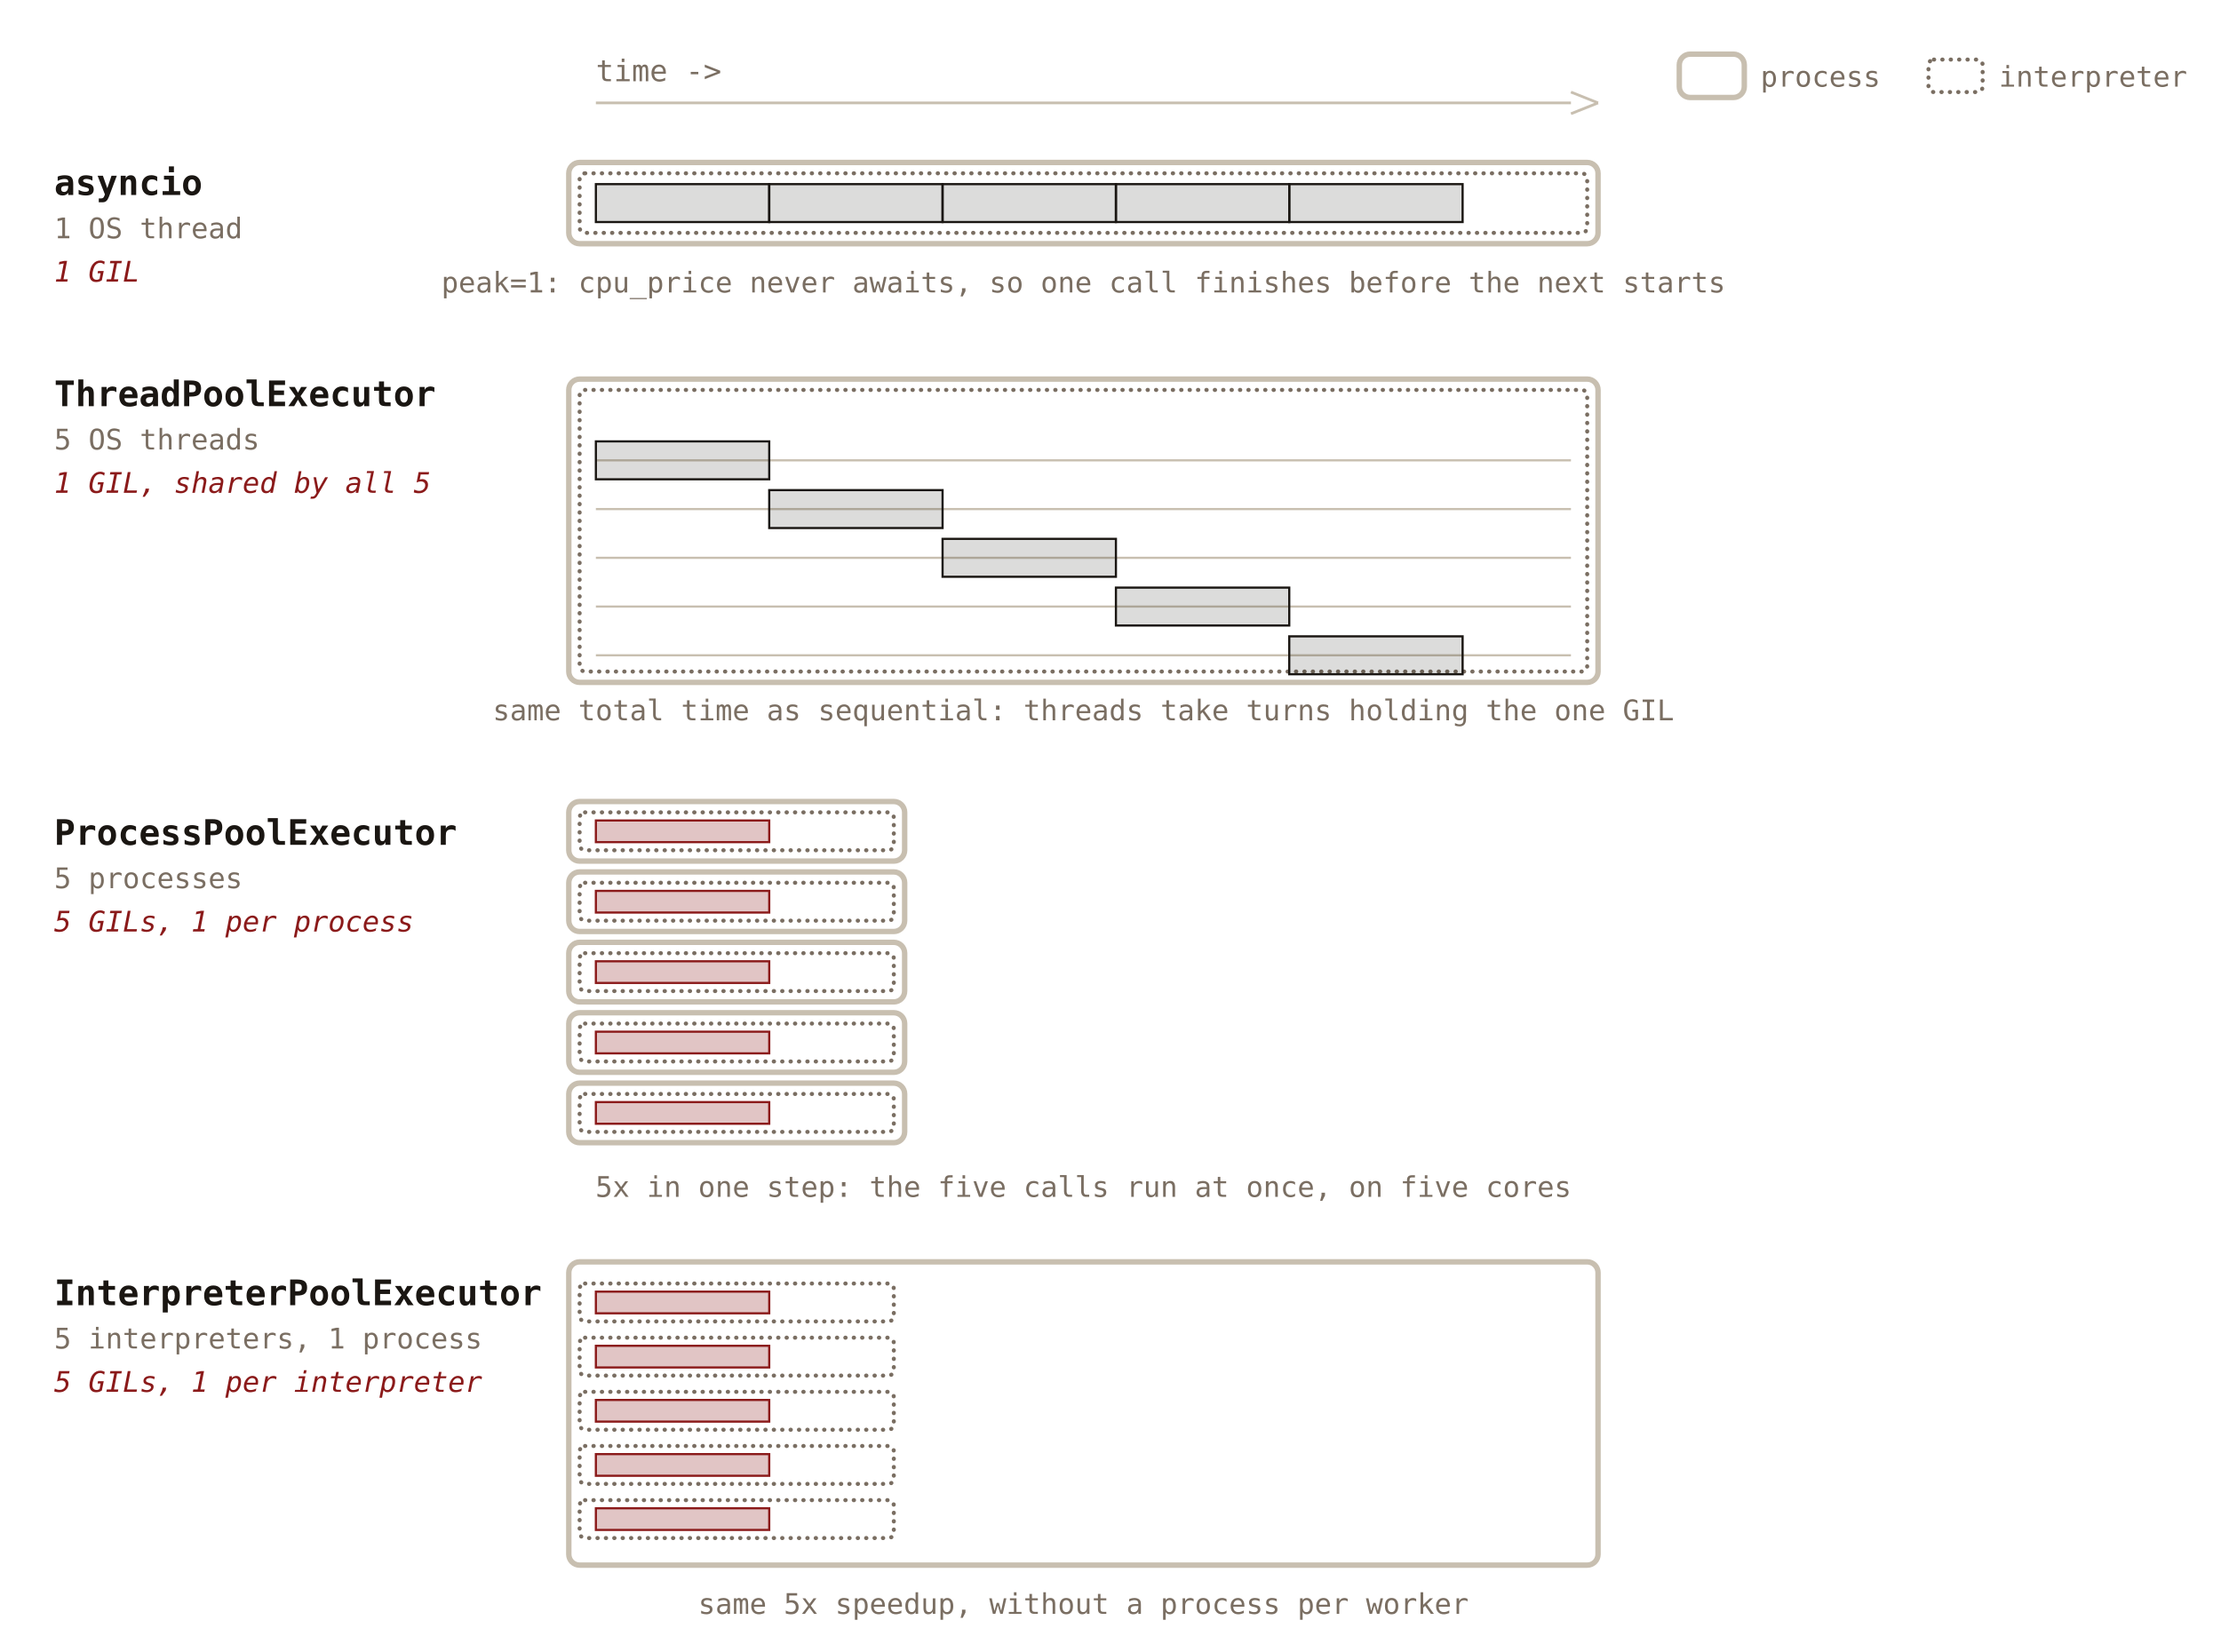
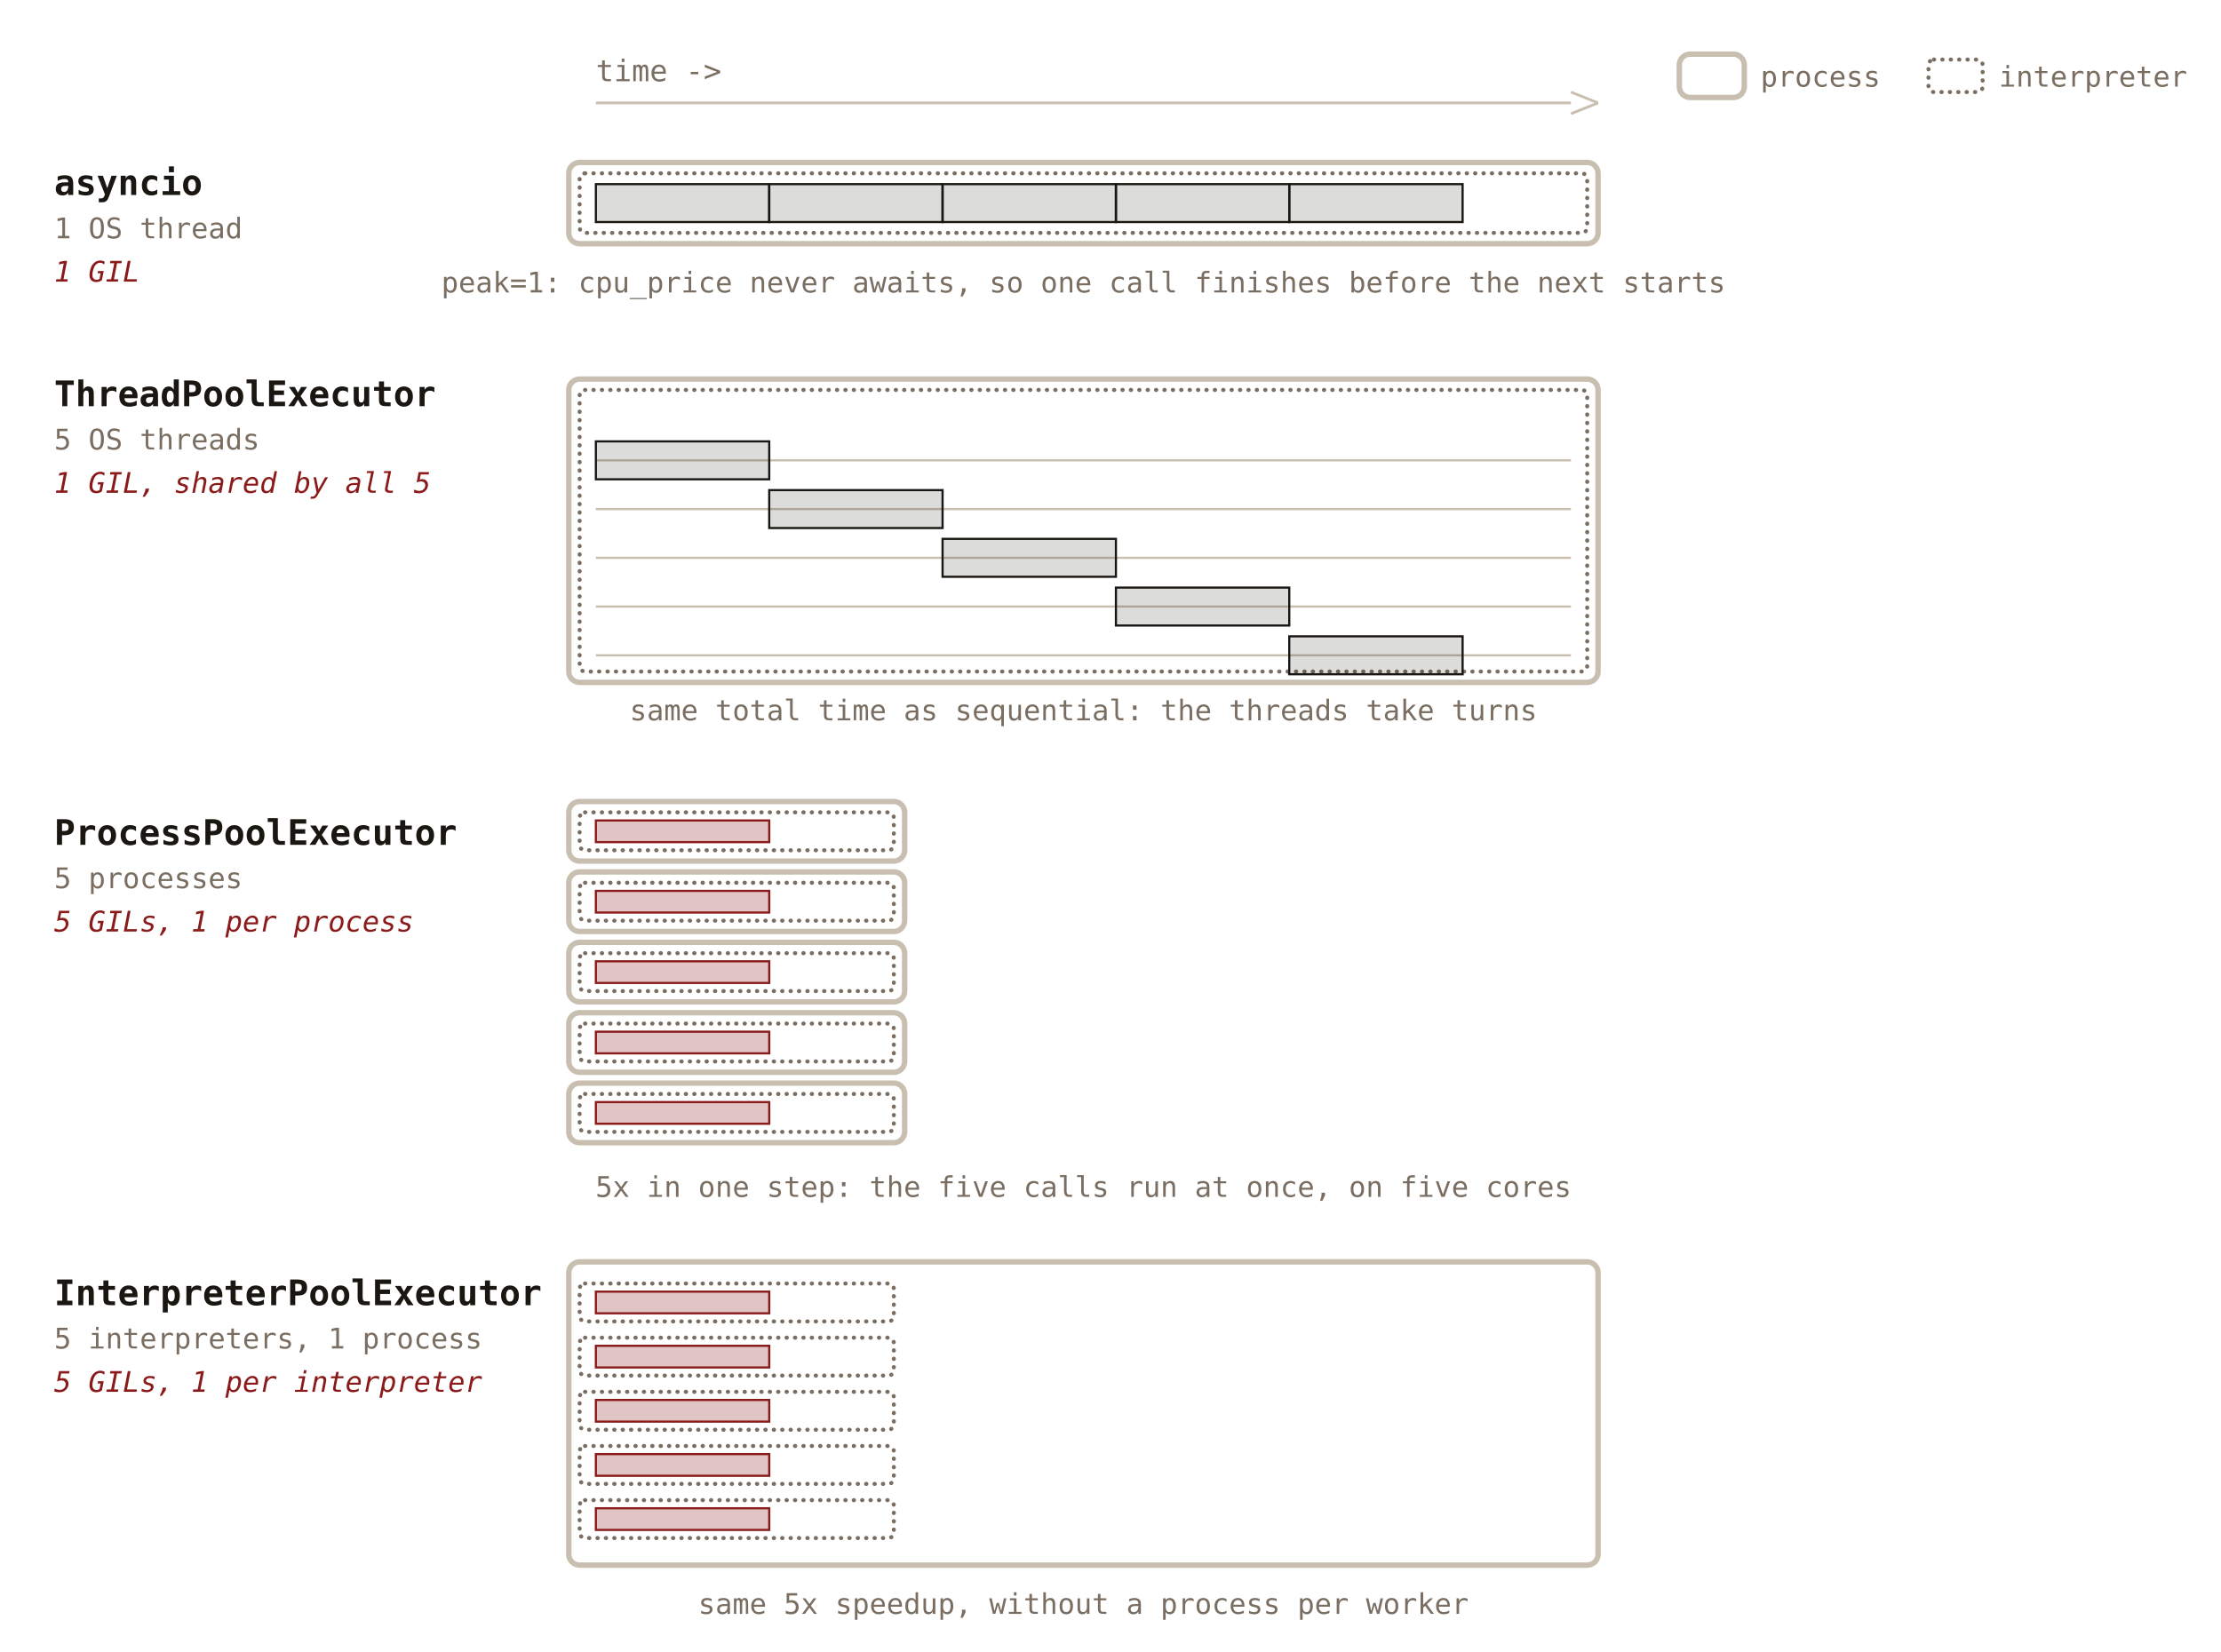
<svg xmlns="http://www.w3.org/2000/svg" viewBox="0 0 820 610" font-family="'JetBrains Mono', Consolas, monospace">
  <text x="220" y="30" font-size="11" fill="#7a6e62">time -&gt;</text>
  <line x1="220" y1="38" x2="580" y2="38" stroke="#c8bfb0" stroke-width="1" />
  <line x1="580" y1="34" x2="590" y2="38" stroke="#c8bfb0" stroke-width="1" />
  <line x1="580" y1="42" x2="590" y2="38" stroke="#c8bfb0" stroke-width="1" />
  <rect x="620" y="20" width="24" height="16" fill="none" stroke="#c8bfb0" stroke-width="2" rx="4" />
  <text x="650" y="32" font-size="10.5" fill="#7a6e62">process</text>
  <rect x="712" y="22" width="20" height="12" fill="none" stroke="#7a6e62" stroke-width="1.5" stroke-dasharray="0.1,3" stroke-linecap="round" rx="2" />
  <text x="738" y="32" font-size="10.5" fill="#7a6e62">interpreter</text>
  <text x="20" y="72" font-size="13" font-weight="bold" fill="#1a1612">asyncio</text>
  <text x="20" y="88" font-size="10.5" fill="#7a6e62">1 OS thread</text>
  <text x="20" y="104" font-size="10.5" font-style="italic" fill="#8b1a1a">1 GIL</text>
  <rect x="210" y="60" width="380" height="30" fill="none" stroke="#c8bfb0" stroke-width="2" rx="4" />
  <rect x="214" y="64" width="372" height="22" fill="none" stroke="#7a6e62" stroke-width="1.5" stroke-dasharray="0.1,3" stroke-linecap="round" rx="2" />
  <rect x="220" y="68" width="64" height="14" fill="#1a1612" fill-opacity="0.15" stroke="#1a1612" stroke-width="0.8" />
  <rect x="284" y="68" width="64" height="14" fill="#1a1612" fill-opacity="0.15" stroke="#1a1612" stroke-width="0.8" />
  <rect x="348" y="68" width="64" height="14" fill="#1a1612" fill-opacity="0.15" stroke="#1a1612" stroke-width="0.8" />
  <rect x="412" y="68" width="64" height="14" fill="#1a1612" fill-opacity="0.15" stroke="#1a1612" stroke-width="0.8" />
  <rect x="476" y="68" width="64" height="14" fill="#1a1612" fill-opacity="0.15" stroke="#1a1612" stroke-width="0.8" />
  <text x="400" y="108" font-size="10.5" fill="#7a6e62" text-anchor="middle">peak=1: cpu_price never awaits, so one call finishes before the next starts</text>
  <text x="20" y="150" font-size="13" font-weight="bold" fill="#1a1612">ThreadPoolExecutor</text>
  <text x="20" y="166" font-size="10.5" fill="#7a6e62">5 OS threads</text>
  <text x="20" y="182" font-size="10.5" font-style="italic" fill="#8b1a1a">1 GIL, shared by all 5</text>
  <rect x="210" y="140" width="380" height="112" fill="none" stroke="#c8bfb0" stroke-width="2" rx="4" />
  <rect x="214" y="144" width="372" height="104" fill="none" stroke="#7a6e62" stroke-width="1.5" stroke-dasharray="0.1,3" stroke-linecap="round" rx="2" />
  <line x1="220" y1="170" x2="580" y2="170" stroke="#c8bfb0" stroke-width="0.8" />
  <rect x="220" y="163" width="64" height="14" fill="#1a1612" fill-opacity="0.15" stroke="#1a1612" stroke-width="0.8" />
  <line x1="220" y1="188" x2="580" y2="188" stroke="#c8bfb0" stroke-width="0.8" />
  <rect x="284" y="181" width="64" height="14" fill="#1a1612" fill-opacity="0.15" stroke="#1a1612" stroke-width="0.8" />
  <line x1="220" y1="206" x2="580" y2="206" stroke="#c8bfb0" stroke-width="0.8" />
  <rect x="348" y="199" width="64" height="14" fill="#1a1612" fill-opacity="0.15" stroke="#1a1612" stroke-width="0.8" />
  <line x1="220" y1="224" x2="580" y2="224" stroke="#c8bfb0" stroke-width="0.8" />
  <rect x="412" y="217" width="64" height="14" fill="#1a1612" fill-opacity="0.15" stroke="#1a1612" stroke-width="0.8" />
  <line x1="220" y1="242" x2="580" y2="242" stroke="#c8bfb0" stroke-width="0.8" />
  <rect x="476" y="235" width="64" height="14" fill="#1a1612" fill-opacity="0.15" stroke="#1a1612" stroke-width="0.8" />
-   <text x="400" y="266" font-size="10.5" fill="#7a6e62" text-anchor="middle">same total time as sequential: threads take turns holding the one GIL</text>
+   <text x="400" y="266" font-size="10.5" fill="#7a6e62" text-anchor="middle">same total time as sequential: the threads take turns</text>
  <text x="20" y="312" font-size="13" font-weight="bold" fill="#1a1612">ProcessPoolExecutor</text>
  <text x="20" y="328" font-size="10.5" fill="#7a6e62">5 processes</text>
  <text x="20" y="344" font-size="10.5" font-style="italic" fill="#8b1a1a">5 GILs, 1 per process</text>
  <rect x="210" y="296" width="124" height="22" fill="none" stroke="#c8bfb0" stroke-width="2" rx="4" />
  <rect x="214" y="300" width="116" height="14" fill="none" stroke="#7a6e62" stroke-width="1.5" stroke-dasharray="0.1,3" stroke-linecap="round" rx="2" />
  <rect x="220" y="303" width="64" height="8" fill="#8b1a1a" fill-opacity="0.25" stroke="#8b1a1a" stroke-width="0.8" />
  <rect x="210" y="322" width="124" height="22" fill="none" stroke="#c8bfb0" stroke-width="2" rx="4" />
  <rect x="214" y="326" width="116" height="14" fill="none" stroke="#7a6e62" stroke-width="1.5" stroke-dasharray="0.1,3" stroke-linecap="round" rx="2" />
  <rect x="220" y="329" width="64" height="8" fill="#8b1a1a" fill-opacity="0.25" stroke="#8b1a1a" stroke-width="0.8" />
  <rect x="210" y="348" width="124" height="22" fill="none" stroke="#c8bfb0" stroke-width="2" rx="4" />
  <rect x="214" y="352" width="116" height="14" fill="none" stroke="#7a6e62" stroke-width="1.5" stroke-dasharray="0.1,3" stroke-linecap="round" rx="2" />
  <rect x="220" y="355" width="64" height="8" fill="#8b1a1a" fill-opacity="0.25" stroke="#8b1a1a" stroke-width="0.8" />
  <rect x="210" y="374" width="124" height="22" fill="none" stroke="#c8bfb0" stroke-width="2" rx="4" />
  <rect x="214" y="378" width="116" height="14" fill="none" stroke="#7a6e62" stroke-width="1.5" stroke-dasharray="0.1,3" stroke-linecap="round" rx="2" />
  <rect x="220" y="381" width="64" height="8" fill="#8b1a1a" fill-opacity="0.25" stroke="#8b1a1a" stroke-width="0.8" />
  <rect x="210" y="400" width="124" height="22" fill="none" stroke="#c8bfb0" stroke-width="2" rx="4" />
  <rect x="214" y="404" width="116" height="14" fill="none" stroke="#7a6e62" stroke-width="1.5" stroke-dasharray="0.1,3" stroke-linecap="round" rx="2" />
  <rect x="220" y="407" width="64" height="8" fill="#8b1a1a" fill-opacity="0.25" stroke="#8b1a1a" stroke-width="0.8" />
  <text x="400" y="442" font-size="10.5" fill="#7a6e62" text-anchor="middle">5x in one step: the five calls run at once, on five cores</text>
  <text x="20" y="482" font-size="13" font-weight="bold" fill="#1a1612">InterpreterPoolExecutor</text>
  <text x="20" y="498" font-size="10.5" fill="#7a6e62">5 interpreters, 1 process</text>
  <text x="20" y="514" font-size="10.5" font-style="italic" fill="#8b1a1a">5 GILs, 1 per interpreter</text>
  <rect x="210" y="466" width="380" height="112" fill="none" stroke="#c8bfb0" stroke-width="2" rx="4" />
  <rect x="214" y="474" width="116" height="14" fill="none" stroke="#7a6e62" stroke-width="1.5" stroke-dasharray="0.1,3" stroke-linecap="round" rx="2" />
  <rect x="220" y="477" width="64" height="8" fill="#8b1a1a" fill-opacity="0.25" stroke="#8b1a1a" stroke-width="0.8" />
  <rect x="214" y="494" width="116" height="14" fill="none" stroke="#7a6e62" stroke-width="1.5" stroke-dasharray="0.1,3" stroke-linecap="round" rx="2" />
  <rect x="220" y="497" width="64" height="8" fill="#8b1a1a" fill-opacity="0.25" stroke="#8b1a1a" stroke-width="0.8" />
  <rect x="214" y="514" width="116" height="14" fill="none" stroke="#7a6e62" stroke-width="1.5" stroke-dasharray="0.1,3" stroke-linecap="round" rx="2" />
  <rect x="220" y="517" width="64" height="8" fill="#8b1a1a" fill-opacity="0.25" stroke="#8b1a1a" stroke-width="0.8" />
  <rect x="214" y="534" width="116" height="14" fill="none" stroke="#7a6e62" stroke-width="1.5" stroke-dasharray="0.1,3" stroke-linecap="round" rx="2" />
  <rect x="220" y="537" width="64" height="8" fill="#8b1a1a" fill-opacity="0.25" stroke="#8b1a1a" stroke-width="0.8" />
  <rect x="214" y="554" width="116" height="14" fill="none" stroke="#7a6e62" stroke-width="1.5" stroke-dasharray="0.1,3" stroke-linecap="round" rx="2" />
  <rect x="220" y="557" width="64" height="8" fill="#8b1a1a" fill-opacity="0.25" stroke="#8b1a1a" stroke-width="0.8" />
  <text x="400" y="596" font-size="10.5" fill="#7a6e62" text-anchor="middle">same 5x speedup, without a process per worker</text>
</svg>
